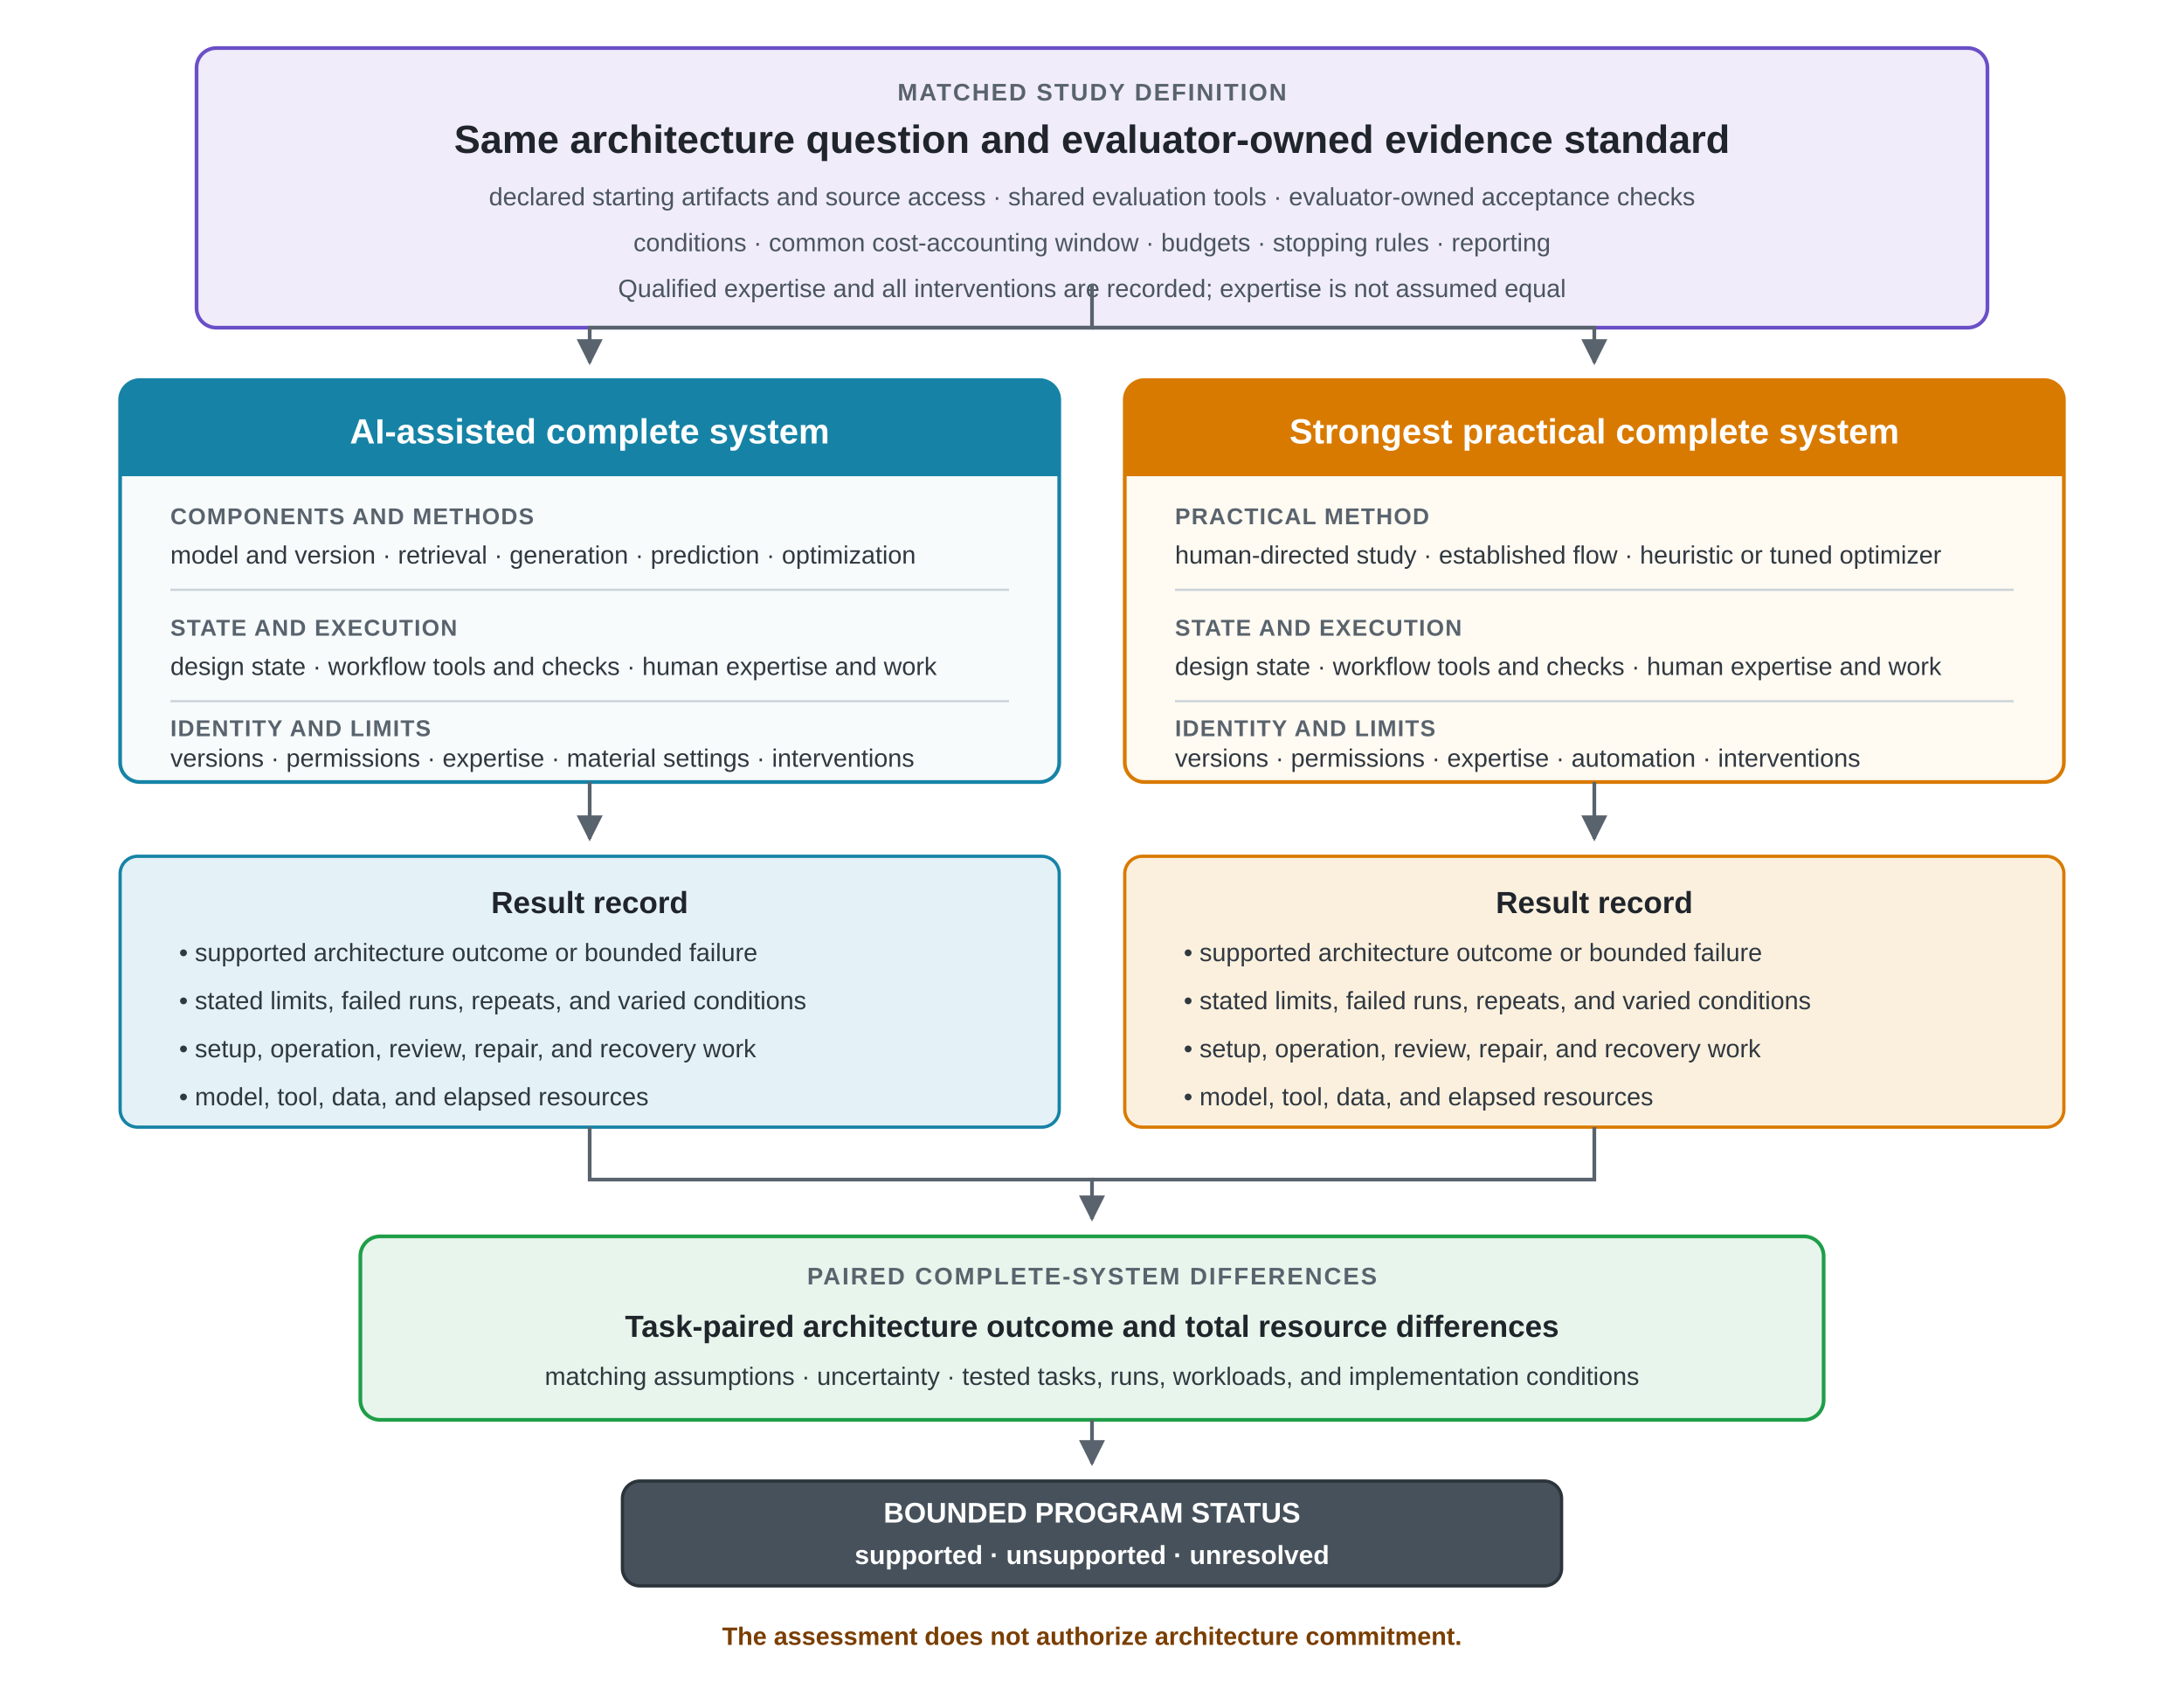
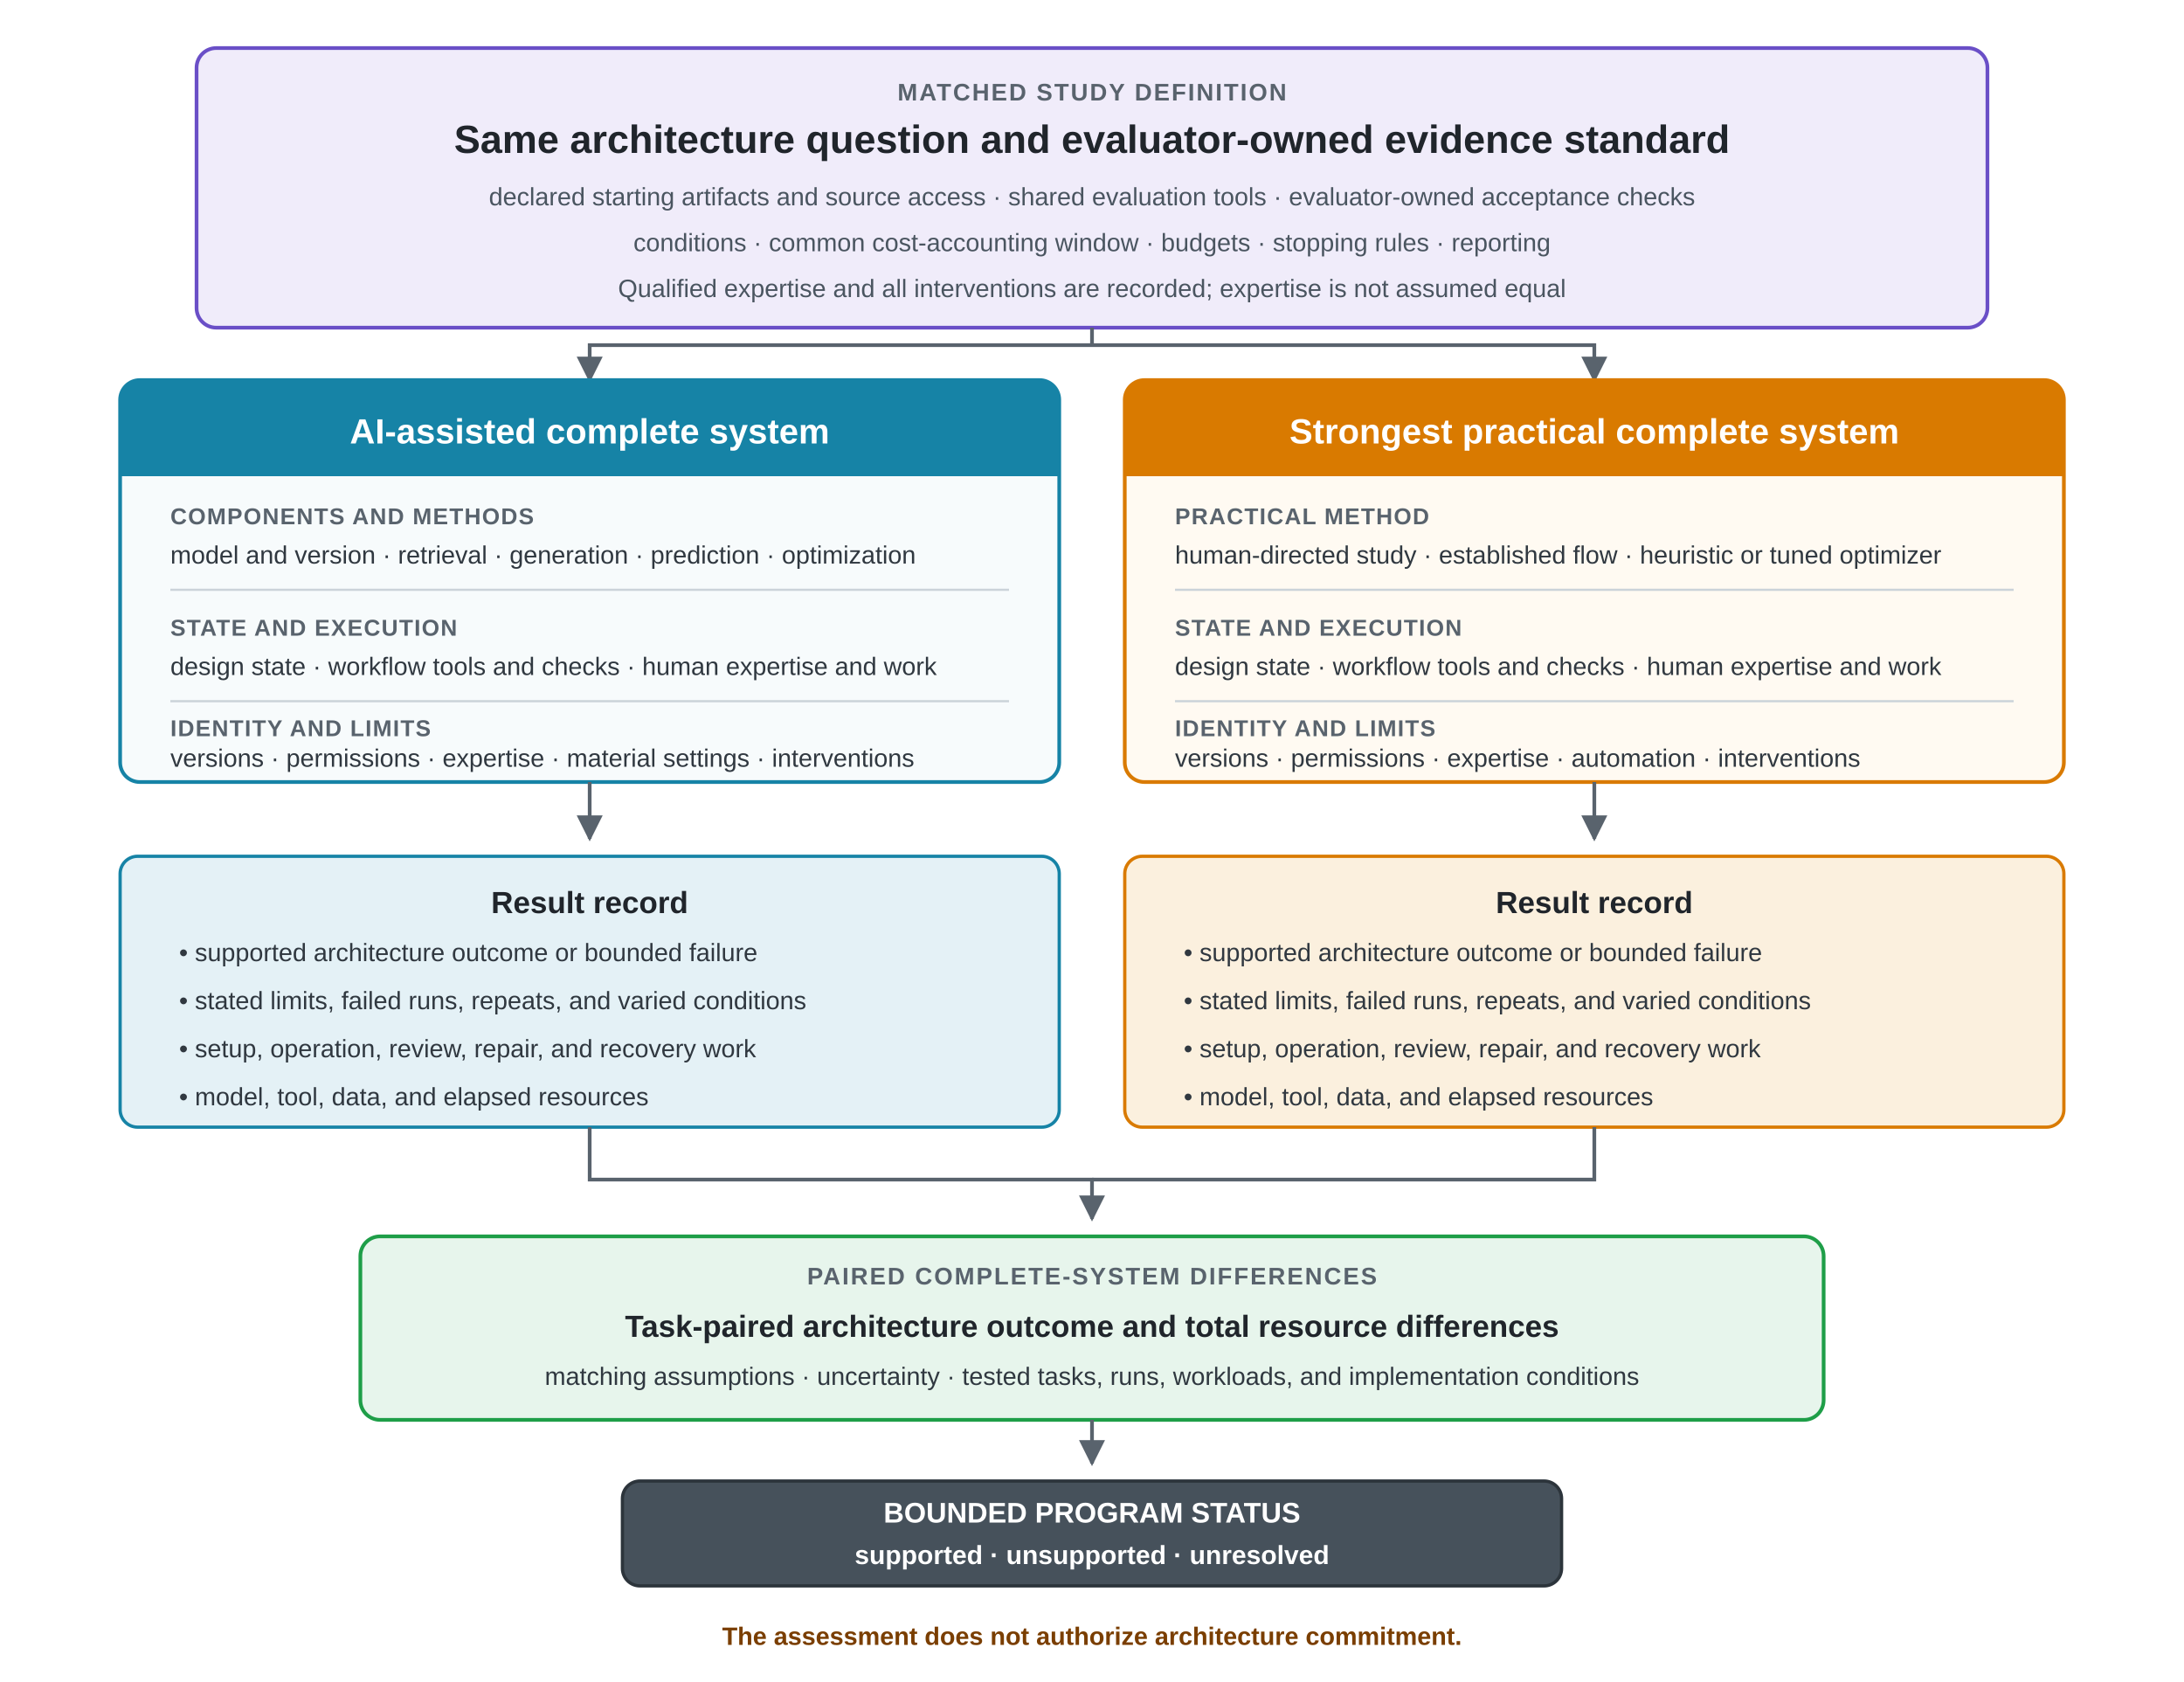
<svg xmlns="http://www.w3.org/2000/svg" viewBox="0 0 1000 770" role="img" aria-labelledby="match-title match-desc">
  <defs>
    <marker id="match-arrow" viewBox="0 0 10 10" refX="9" refY="5" markerWidth="7" markerHeight="7" orient="auto">
      <path d="M 0 0 L 10 5 L 0 10 z" fill="#59636D" />
    </marker>
    <style>
      .font { font-family: Arial, Helvetica, sans-serif; }
      .eyebrow { font-size: 11px; font-weight: 700; fill: #59636D; letter-spacing: 0.8px; }
      .top-title { font-size: 18px; font-weight: 700; fill: #20252B; }
      .top-sub { font-size: 11.5px; fill: #4A5560; }
      .arm-title { font-size: 16px; font-weight: 700; fill: #FFFFFF; }
      .section-label { font-size: 10.5px; font-weight: 700; fill: #59636D; letter-spacing: 0.5px; }
      .body { font-size: 11.5px; fill: #303840; }
      .result-title { font-size: 14px; font-weight: 700; fill: #20252B; }
      .result-body { font-size: 11.5px; fill: #303840; }
      .compare-title { font-size: 14px; font-weight: 700; fill: #20252B; }
      .compare-body { font-size: 11.5px; fill: #303840; }
      .status-title { font-size: 13px; font-weight: 700; fill: #FFFFFF; }
      .status-body { font-size: 12px; font-weight: 700; fill: #FFFFFF; }
      .note { font-size: 11.5px; font-weight: 700; fill: #7A3E00; }
      .top-box { fill: #F0ECFA; stroke: #6A4FC7; stroke-width: 1.7; }
      .ai-box { fill: #F7FBFC; stroke: #1683A6; stroke-width: 1.7; }
      .alt-box { fill: #FFFAF2; stroke: #D97A00; stroke-width: 1.7; }
      .ai-head { fill: #1683A6; }
      .alt-head { fill: #D97A00; }
      .result-ai { fill: #E4F1F6; stroke: #1683A6; stroke-width: 1.5; }
      .result-alt { fill: #FBF0DE; stroke: #D97A00; stroke-width: 1.5; }
      .compare-box { fill: #E7F5EC; stroke: #1E9E48; stroke-width: 1.7; }
      .status-box { fill: #46515B; stroke: #2C343B; stroke-width: 1.5; }
      .connector { fill: none; stroke: #59636D; stroke-width: 1.7; }
      .divider { stroke: #CBD3D9; stroke-width: 1; }
    </style>
  </defs>
  <rect width="1000" height="770" fill="#FFFFFF" />
  <g class="font">
    <rect class="top-box" x="90" y="22" width="820" height="128" rx="9" />
    <text class="eyebrow" x="500" y="46" text-anchor="middle">MATCHED STUDY DEFINITION</text>
    <text class="top-title" x="500" y="70" text-anchor="middle">Same architecture question and evaluator-owned evidence standard</text>
    <text class="top-sub" x="500" y="94" text-anchor="middle">declared starting artifacts and source access · shared evaluation tools · evaluator-owned acceptance checks</text>
    <text class="top-sub" x="500" y="115" text-anchor="middle">conditions · common cost-accounting window · budgets · stopping rules · reporting</text>
    <text class="top-sub" x="500" y="136" text-anchor="middle">Qualified expertise and all interventions are recorded; expertise is not assumed equal</text>
-     <path class="connector" d="M 500 130 L 500 150 L 270 150 L 270 166" marker-end="url(#match-arrow)" />
-     <path class="connector" d="M 500 150 L 730 150 L 730 166" marker-end="url(#match-arrow)" />
+     <path class="connector" d="M 500 150 V 158" />
+     <path class="connector" d="M 500 158 H 270 V 174" marker-end="url(#match-arrow)" />
+     <path class="connector" d="M 500 158 H 730 V 174" marker-end="url(#match-arrow)" />
    <rect class="ai-box" x="55" y="174" width="430" height="184" rx="9" />
    <path class="ai-head" d="M 64 174 H 476 A 9 9 0 0 1 485 183 V 218 H 55 V 183 A 9 9 0 0 1 64 174 Z" />
    <text class="arm-title" x="270" y="203" text-anchor="middle">AI-assisted complete system</text>
    <text class="section-label" x="78" y="240">COMPONENTS AND METHODS</text>
    <text class="body" x="78" y="258">model and version · retrieval · generation · prediction · optimization</text>
    <line class="divider" x1="78" y1="270" x2="462" y2="270" />
    <text class="section-label" x="78" y="291">STATE AND EXECUTION</text>
    <text class="body" x="78" y="309">design state · workflow tools and checks · human expertise and work</text>
    <line class="divider" x1="78" y1="321" x2="462" y2="321" />
    <text class="section-label" x="78" y="337">IDENTITY AND LIMITS</text>
    <text class="body" x="78" y="351">versions · permissions · expertise · material settings · interventions</text>
    <rect class="alt-box" x="515" y="174" width="430" height="184" rx="9" />
    <path class="alt-head" d="M 524 174 H 936 A 9 9 0 0 1 945 183 V 218 H 515 V 183 A 9 9 0 0 1 524 174 Z" />
    <text class="arm-title" x="730" y="203" text-anchor="middle">Strongest practical complete system</text>
    <text class="section-label" x="538" y="240">PRACTICAL METHOD</text>
    <text class="body" x="538" y="258">human-directed study · established flow · heuristic or tuned optimizer</text>
    <line class="divider" x1="538" y1="270" x2="922" y2="270" />
    <text class="section-label" x="538" y="291">STATE AND EXECUTION</text>
    <text class="body" x="538" y="309">design state · workflow tools and checks · human expertise and work</text>
    <line class="divider" x1="538" y1="321" x2="922" y2="321" />
    <text class="section-label" x="538" y="337">IDENTITY AND LIMITS</text>
    <text class="body" x="538" y="351">versions · permissions · expertise · automation · interventions</text>
    <line class="connector" x1="270" y1="358" x2="270" y2="384" marker-end="url(#match-arrow)" />
    <line class="connector" x1="730" y1="358" x2="730" y2="384" marker-end="url(#match-arrow)" />
    <rect class="result-ai" x="55" y="392" width="430" height="124" rx="8" />
    <text class="result-title" x="270" y="418" text-anchor="middle">Result record</text>
    <text class="result-body" x="82" y="440">• supported architecture outcome or bounded failure</text>
    <text class="result-body" x="82" y="462">• stated limits, failed runs, repeats, and varied conditions</text>
    <text class="result-body" x="82" y="484">• setup, operation, review, repair, and recovery work</text>
    <text class="result-body" x="82" y="506">• model, tool, data, and elapsed resources</text>
    <rect class="result-alt" x="515" y="392" width="430" height="124" rx="8" />
    <text class="result-title" x="730" y="418" text-anchor="middle">Result record</text>
    <text class="result-body" x="542" y="440">• supported architecture outcome or bounded failure</text>
    <text class="result-body" x="542" y="462">• stated limits, failed runs, repeats, and varied conditions</text>
    <text class="result-body" x="542" y="484">• setup, operation, review, repair, and recovery work</text>
    <text class="result-body" x="542" y="506">• model, tool, data, and elapsed resources</text>
    <path class="connector" d="M 270 516 L 270 540 L 500 540 L 500 558" marker-end="url(#match-arrow)" />
    <path class="connector" d="M 730 516 L 730 540 L 500 540" />
    <rect class="compare-box" x="165" y="566" width="670" height="84" rx="9" />
    <text class="eyebrow" x="500" y="588" text-anchor="middle">PAIRED COMPLETE-SYSTEM DIFFERENCES</text>
    <text class="compare-title" x="500" y="612" text-anchor="middle">Task-paired architecture outcome and total resource differences</text>
    <text class="compare-body" x="500" y="634" text-anchor="middle">matching assumptions · uncertainty · tested tasks, runs, workloads, and implementation conditions</text>
    <line class="connector" x1="500" y1="650" x2="500" y2="670" marker-end="url(#match-arrow)" />
    <rect class="status-box" x="285" y="678" width="430" height="48" rx="8" />
    <text class="status-title" x="500" y="697" text-anchor="middle">BOUNDED PROGRAM STATUS</text>
    <text class="status-body" x="500" y="716" text-anchor="middle">supported · unsupported · unresolved</text>
    <text class="note" x="500" y="753" text-anchor="middle">The assessment does not authorize architecture commitment.</text>
  </g>
</svg>
